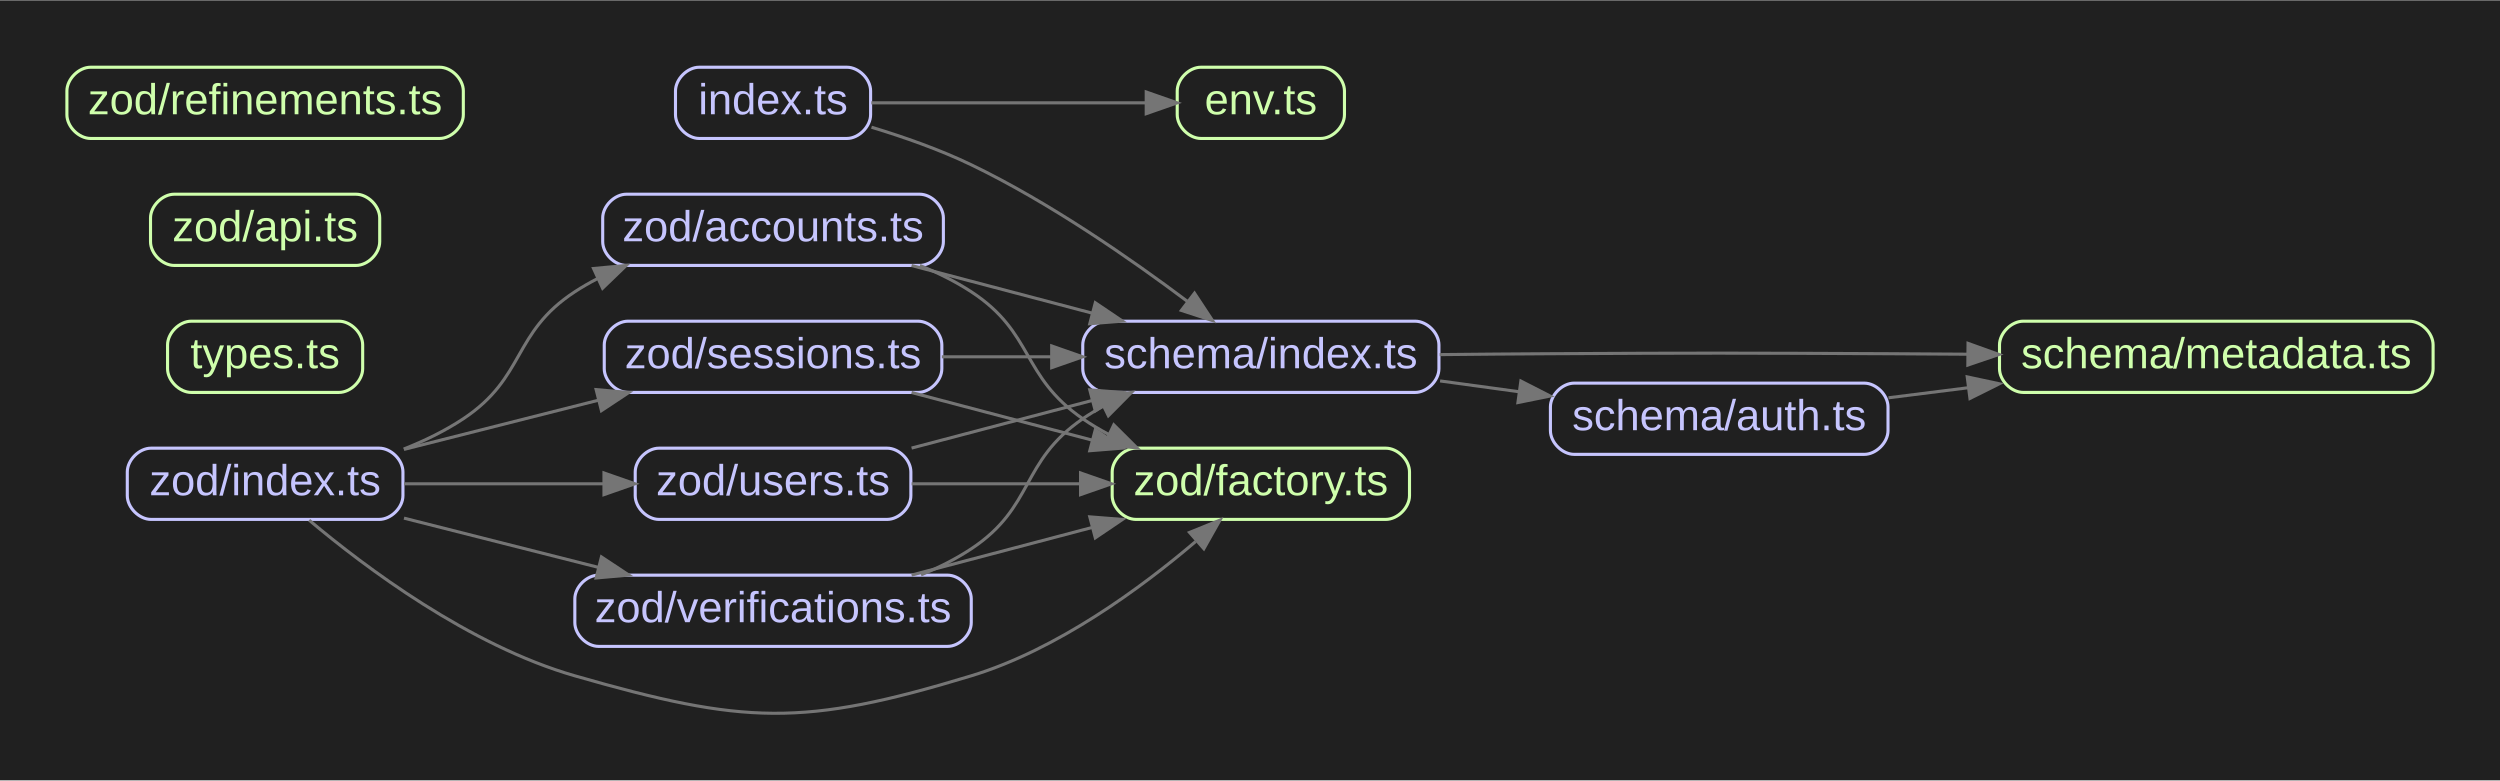
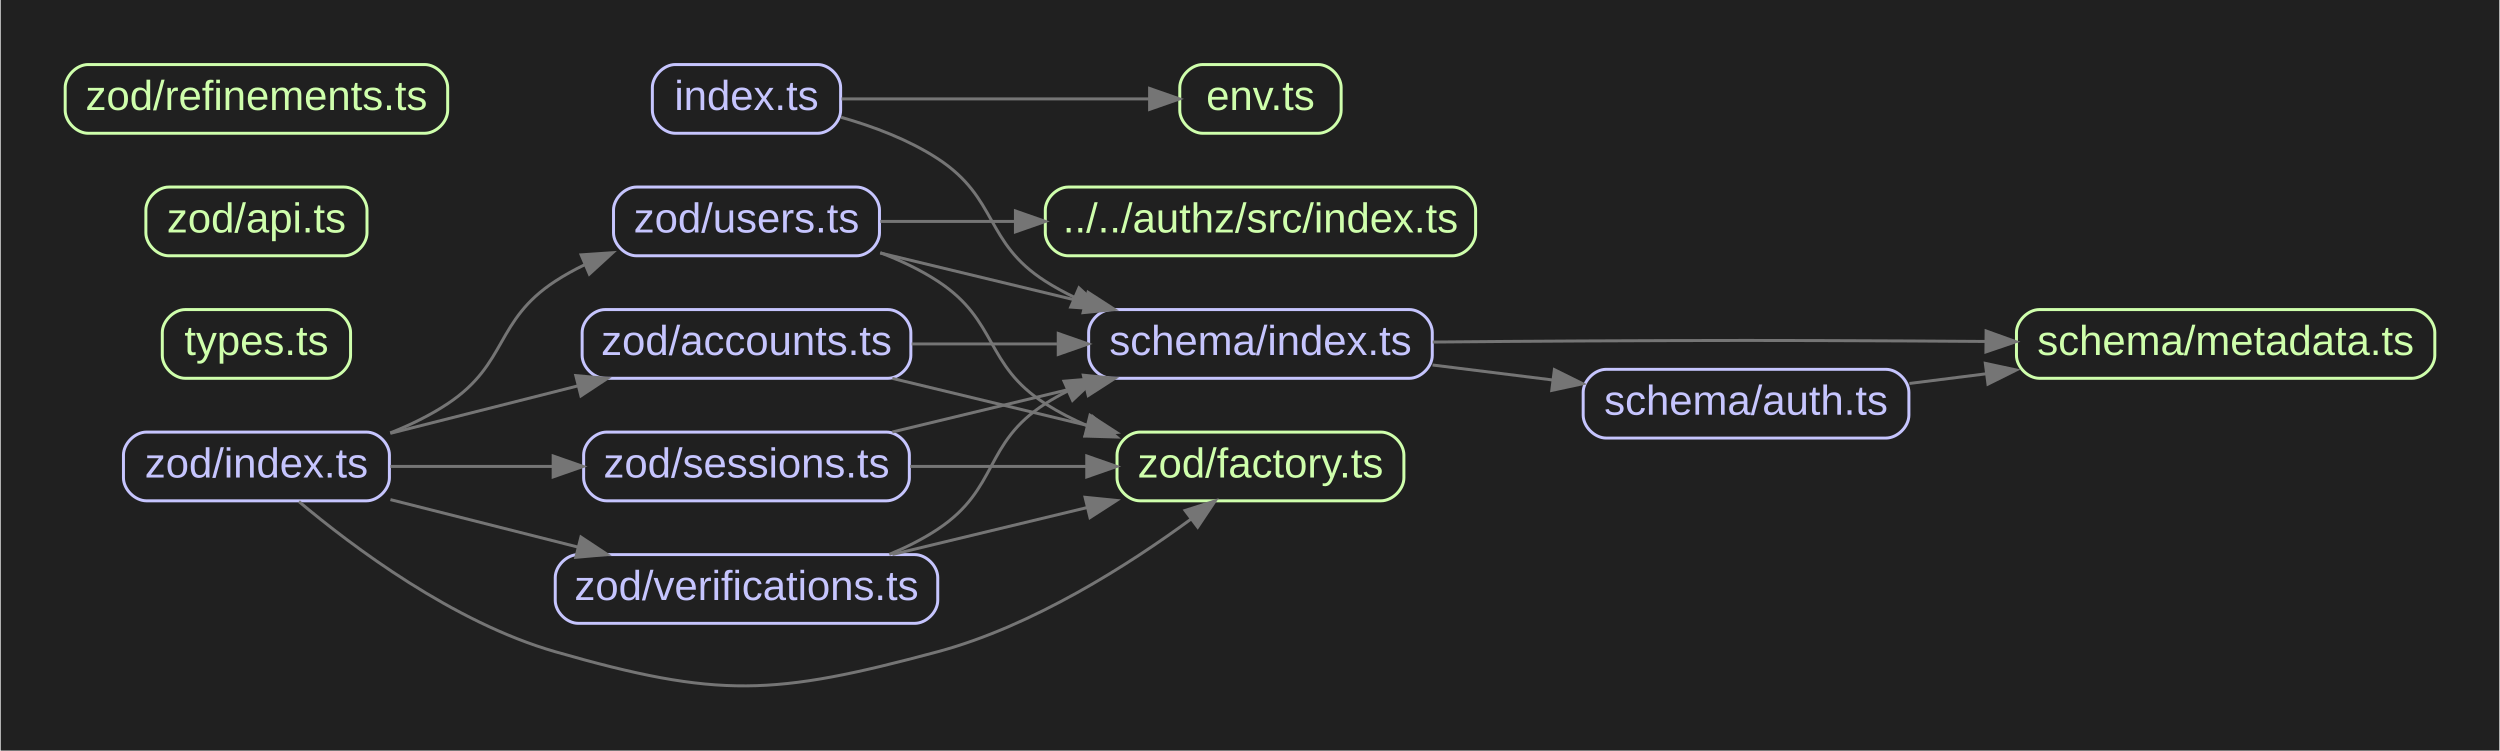
- <svg xmlns="http://www.w3.org/2000/svg" width="807pt" height="252pt" viewBox="0.00 0.00 807.20 251.85">
-   <g id="graph0" class="graph" transform="scale(1 1) rotate(0) translate(21.6 230.25)">
-     <polygon fill="#202020" stroke="transparent" points="-21.6,21.6 -21.6,-230.25 785.6,-230.25 785.6,21.6 -21.6,21.6" />
+ <svg xmlns="http://www.w3.org/2000/svg" width="836pt" height="251pt" viewBox="0.00 0.00 836.20 251.19">
+   <g id="graph0" class="graph" transform="scale(1 1) rotate(0) translate(21.6 229.59)">
+     <polygon fill="#202020" stroke="transparent" points="-21.6,21.6 -21.6,-229.59 814.6,-229.59 814.6,21.6 -21.6,21.6" />
    <g id="node1" class="node">
-       <path fill="none" stroke="#cfffac" d="M404.83,-208.65C404.83,-208.65 366.17,-208.65 366.17,-208.65 362.33,-208.65 358.5,-204.82 358.5,-200.98 358.5,-200.98 358.5,-193.32 358.5,-193.32 358.5,-189.48 362.33,-185.65 366.17,-185.65 366.17,-185.65 404.83,-185.65 404.83,-185.65 408.67,-185.65 412.5,-189.48 412.5,-193.32 412.5,-193.32 412.5,-200.98 412.5,-200.98 412.5,-204.82 408.67,-208.65 404.83,-208.65" />
-       <text text-anchor="middle" x="385.5" y="-193.45" font-family="Arial" font-size="14.00" fill="#cfffac">env.ts</text>
+       <path fill="none" stroke="#cfffac" d="M464.33,-166.99C464.33,-166.99 335.67,-166.99 335.67,-166.99 331.83,-166.99 328,-163.15 328,-159.32 328,-159.32 328,-151.65 328,-151.65 328,-147.82 331.83,-143.99 335.67,-143.99 335.67,-143.99 464.33,-143.99 464.33,-143.99 468.17,-143.99 472,-147.82 472,-151.65 472,-151.65 472,-159.32 472,-159.32 472,-163.15 468.17,-166.99 464.33,-166.99" />
+       <text text-anchor="middle" x="400" y="-151.79" font-family="Arial" font-size="14.00" fill="#cfffac">../../authz/src/index.ts</text>
    </g>
    <g id="node2" class="node">
-       <path fill="none" stroke="#c6c5fe" d="M251.83,-208.65C251.83,-208.65 204.17,-208.65 204.17,-208.65 200.33,-208.65 196.5,-204.82 196.5,-200.98 196.5,-200.98 196.5,-193.32 196.5,-193.32 196.5,-189.48 200.33,-185.65 204.17,-185.65 204.17,-185.65 251.83,-185.65 251.83,-185.65 255.67,-185.65 259.5,-189.48 259.5,-193.32 259.5,-193.32 259.5,-200.98 259.5,-200.98 259.5,-204.82 255.67,-208.65 251.83,-208.65" />
-       <text text-anchor="middle" x="228" y="-193.45" font-family="Arial" font-size="14.00" fill="#c6c5fe">index.ts</text>
+       <path fill="none" stroke="#cfffac" d="M419.33,-207.99C419.33,-207.99 380.67,-207.99 380.67,-207.99 376.83,-207.99 373,-204.15 373,-200.32 373,-200.32 373,-192.65 373,-192.65 373,-188.82 376.83,-184.99 380.67,-184.99 380.67,-184.99 419.33,-184.99 419.33,-184.99 423.17,-184.99 427,-188.82 427,-192.65 427,-192.65 427,-200.32 427,-200.32 427,-204.15 423.17,-207.99 419.33,-207.99" />
+       <text text-anchor="middle" x="400" y="-192.79" font-family="Arial" font-size="14.00" fill="#cfffac">env.ts</text>
+     </g>
+     <g id="node3" class="node">
+       <path fill="none" stroke="#c6c5fe" d="M251.83,-207.99C251.83,-207.99 204.17,-207.99 204.17,-207.99 200.33,-207.99 196.5,-204.15 196.5,-200.32 196.5,-200.32 196.5,-192.65 196.5,-192.65 196.5,-188.82 200.33,-184.99 204.17,-184.99 204.17,-184.99 251.83,-184.99 251.83,-184.99 255.67,-184.99 259.5,-188.82 259.5,-192.65 259.5,-192.65 259.5,-200.32 259.5,-200.32 259.5,-204.15 255.67,-207.99 251.83,-207.99" />
+       <text text-anchor="middle" x="228" y="-192.79" font-family="Arial" font-size="14.00" fill="#c6c5fe">index.ts</text>
    </g>
    <g id="edge1" class="edge">
-       <path fill="none" stroke="#757575" d="M259.72,-197.15C285.19,-197.15 321.46,-197.15 348.33,-197.15" />
-       <polygon fill="#757575" stroke="#757575" points="348.49,-200.65 358.49,-197.15 348.49,-193.65 348.49,-200.65" />
+       <path fill="none" stroke="#757575" d="M259.79,-196.49C288.72,-196.49 332.03,-196.49 362.64,-196.49" />
+       <polygon fill="#757575" stroke="#757575" points="362.9,-199.99 372.9,-196.49 362.9,-192.99 362.9,-199.99" />
    </g>
-     <g id="node3" class="node">
-       <path fill="none" stroke="#c6c5fe" d="M435.33,-126.65C435.33,-126.65 335.67,-126.65 335.67,-126.65 331.83,-126.65 328,-122.82 328,-118.98 328,-118.98 328,-111.32 328,-111.32 328,-107.48 331.83,-103.65 335.67,-103.65 335.67,-103.65 435.33,-103.65 435.33,-103.65 439.17,-103.65 443,-107.48 443,-111.32 443,-111.32 443,-118.98 443,-118.98 443,-122.82 439.17,-126.65 435.33,-126.65" />
-       <text text-anchor="middle" x="385.5" y="-111.45" font-family="Arial" font-size="14.00" fill="#c6c5fe">schema/index.ts</text>
+     <g id="node4" class="node">
+       <path fill="none" stroke="#c6c5fe" d="M449.83,-125.99C449.83,-125.99 350.17,-125.99 350.17,-125.99 346.33,-125.99 342.5,-122.15 342.5,-118.32 342.5,-118.32 342.5,-110.65 342.5,-110.65 342.5,-106.82 346.33,-102.99 350.17,-102.99 350.17,-102.99 449.83,-102.99 449.83,-102.99 453.67,-102.99 457.5,-106.82 457.5,-110.65 457.5,-110.65 457.5,-118.32 457.5,-118.32 457.5,-122.15 453.67,-125.99 449.83,-125.99" />
+       <text text-anchor="middle" x="400" y="-110.79" font-family="Arial" font-size="14.00" fill="#c6c5fe">schema/index.ts</text>
    </g>
    <g id="edge2" class="edge">
-       <path fill="none" stroke="#757575" d="M259.79,-189.28C270.26,-186.11 281.87,-182.03 292,-177.15 317.3,-164.96 343.66,-146.65 361.74,-133.08" />
-       <polygon fill="#757575" stroke="#757575" points="364.08,-135.7 369.91,-126.85 359.84,-130.13 364.08,-135.7" />
+       <path fill="none" stroke="#757575" d="M259.65,-190.34C270.44,-187.28 282.3,-182.83 292,-176.49 312.3,-163.22 307.57,-148.55 328,-135.49 331.11,-133.5 334.41,-131.7 337.82,-130.06" />
+       <polygon fill="#757575" stroke="#757575" points="339.26,-133.25 347.07,-126.09 336.5,-126.82 339.26,-133.25" />
    </g>
-     <g id="node4" class="node">
-       <path fill="none" stroke="#c6c5fe" d="M580.33,-106.65C580.33,-106.65 486.67,-106.65 486.67,-106.65 482.83,-106.65 479,-102.82 479,-98.98 479,-98.98 479,-91.32 479,-91.32 479,-87.48 482.83,-83.65 486.67,-83.65 486.67,-83.65 580.33,-83.65 580.33,-83.65 584.17,-83.65 588,-87.48 588,-91.32 588,-91.32 588,-98.98 588,-98.98 588,-102.82 584.17,-106.65 580.33,-106.65" />
-       <text text-anchor="middle" x="533.5" y="-91.45" font-family="Arial" font-size="14.00" fill="#c6c5fe">schema/auth.ts</text>
+     <g id="node5" class="node">
+       <path fill="none" stroke="#c6c5fe" d="M609.33,-105.99C609.33,-105.99 515.67,-105.99 515.67,-105.99 511.83,-105.99 508,-102.15 508,-98.32 508,-98.32 508,-90.65 508,-90.65 508,-86.82 511.83,-82.99 515.67,-82.99 515.67,-82.99 609.33,-82.99 609.33,-82.99 613.17,-82.99 617,-86.82 617,-90.65 617,-90.65 617,-98.32 617,-98.32 617,-102.15 613.17,-105.99 609.33,-105.99" />
+       <text text-anchor="middle" x="562.5" y="-90.79" font-family="Arial" font-size="14.00" fill="#c6c5fe">schema/auth.ts</text>
    </g>
    <g id="edge3" class="edge">
-       <path fill="none" stroke="#757575" d="M443.37,-107.36C451.68,-106.22 460.28,-105.04 468.72,-103.89" />
-       <polygon fill="#757575" stroke="#757575" points="469.46,-107.32 478.9,-102.49 468.51,-100.38 469.46,-107.32" />
+       <path fill="none" stroke="#757575" d="M457.59,-107.44C470.6,-105.81 484.53,-104.08 497.83,-102.42" />
+       <polygon fill="#757575" stroke="#757575" points="498.36,-105.88 507.85,-101.17 497.49,-98.94 498.36,-105.88" />
    </g>
-     <g id="node5" class="node">
-       <path fill="none" stroke="#cfffac" d="M756.33,-126.65C756.33,-126.65 631.67,-126.65 631.67,-126.65 627.83,-126.65 624,-122.82 624,-118.98 624,-118.98 624,-111.32 624,-111.32 624,-107.48 627.83,-103.65 631.67,-103.65 631.67,-103.65 756.33,-103.65 756.33,-103.65 760.17,-103.65 764,-107.48 764,-111.32 764,-111.32 764,-118.98 764,-118.98 764,-122.82 760.17,-126.65 756.33,-126.65" />
-       <text text-anchor="middle" x="694" y="-111.45" font-family="Arial" font-size="14.00" fill="#cfffac">schema/metadata.ts</text>
+     <g id="node6" class="node">
+       <path fill="none" stroke="#cfffac" d="M785.33,-125.99C785.33,-125.99 660.67,-125.99 660.67,-125.99 656.83,-125.99 653,-122.15 653,-118.32 653,-118.32 653,-110.65 653,-110.65 653,-106.82 656.83,-102.99 660.67,-102.99 660.67,-102.99 785.33,-102.99 785.33,-102.99 789.17,-102.99 793,-106.82 793,-110.65 793,-110.65 793,-118.32 793,-118.32 793,-122.15 789.17,-125.99 785.33,-125.99" />
+       <text text-anchor="middle" x="723" y="-110.79" font-family="Arial" font-size="14.00" fill="#cfffac">schema/metadata.ts</text>
    </g>
    <g id="edge4" class="edge">
-       <path fill="none" stroke="#757575" d="M443.24,-115.86C455.06,-115.98 467.44,-116.09 479,-116.15 527.44,-116.41 539.56,-116.38 588,-116.15 596.32,-116.11 605.01,-116.05 613.68,-115.99" />
-       <polygon fill="#757575" stroke="#757575" points="613.84,-119.49 623.81,-115.9 613.78,-112.49 613.84,-119.49" />
+       <path fill="none" stroke="#757575" d="M457.64,-115.12C473.9,-115.27 491.65,-115.41 508,-115.49 556.44,-115.71 568.56,-115.72 617,-115.49 625.32,-115.45 634.01,-115.39 642.68,-115.32" />
+       <polygon fill="#757575" stroke="#757575" points="642.84,-118.82 652.81,-115.24 642.78,-111.82 642.84,-118.82" />
    </g>
    <g id="edge5" class="edge">
-       <path fill="none" stroke="#757575" d="M588.16,-101.92C596.42,-102.96 605.1,-104.06 613.78,-105.15" />
-       <polygon fill="#757575" stroke="#757575" points="613.58,-108.66 623.94,-106.44 614.46,-101.71 613.58,-108.66" />
-     </g>
-     <g id="node6" class="node">
-       <path fill="none" stroke="#cfffac" d="M87.83,-126.65C87.83,-126.65 40.17,-126.65 40.17,-126.65 36.33,-126.65 32.5,-122.82 32.5,-118.98 32.5,-118.98 32.5,-111.32 32.5,-111.32 32.5,-107.48 36.33,-103.65 40.17,-103.65 40.17,-103.65 87.83,-103.65 87.83,-103.65 91.67,-103.65 95.5,-107.48 95.5,-111.32 95.5,-111.32 95.5,-118.98 95.5,-118.98 95.5,-122.82 91.67,-126.65 87.83,-126.65" />
-       <text text-anchor="middle" x="64" y="-111.45" font-family="Arial" font-size="14.00" fill="#cfffac">types.ts</text>
+       <path fill="none" stroke="#757575" d="M617.16,-101.26C625.42,-102.3 634.1,-103.4 642.78,-104.49" />
+       <polygon fill="#757575" stroke="#757575" points="642.58,-107.99 652.94,-105.77 643.46,-101.05 642.58,-107.99" />
    </g>
    <g id="node7" class="node">
-       <path fill="none" stroke="#c6c5fe" d="M275.33,-167.65C275.33,-167.65 180.67,-167.65 180.67,-167.65 176.83,-167.65 173,-163.82 173,-159.98 173,-159.98 173,-152.32 173,-152.32 173,-148.48 176.83,-144.65 180.67,-144.65 180.67,-144.65 275.33,-144.65 275.33,-144.65 279.17,-144.65 283,-148.48 283,-152.32 283,-152.32 283,-159.98 283,-159.98 283,-163.82 279.17,-167.65 275.33,-167.65" />
-       <text text-anchor="middle" x="228" y="-152.45" font-family="Arial" font-size="14.00" fill="#c6c5fe">zod/accounts.ts</text>
+       <path fill="none" stroke="#cfffac" d="M87.83,-125.99C87.83,-125.99 40.17,-125.99 40.17,-125.99 36.33,-125.99 32.5,-122.15 32.5,-118.32 32.5,-118.32 32.5,-110.65 32.5,-110.65 32.5,-106.82 36.33,-102.99 40.17,-102.99 40.17,-102.99 87.83,-102.99 87.83,-102.99 91.67,-102.99 95.5,-106.82 95.5,-110.65 95.5,-110.65 95.5,-118.32 95.5,-118.32 95.5,-122.15 91.67,-125.99 87.83,-125.99" />
+       <text text-anchor="middle" x="64" y="-110.79" font-family="Arial" font-size="14.00" fill="#cfffac">types.ts</text>
+     </g>
+     <g id="node8" class="node">
+       <path fill="none" stroke="#c6c5fe" d="M275.33,-125.99C275.33,-125.99 180.67,-125.99 180.67,-125.99 176.83,-125.99 173,-122.15 173,-118.32 173,-118.32 173,-110.65 173,-110.65 173,-106.82 176.83,-102.99 180.67,-102.99 180.67,-102.99 275.33,-102.99 275.33,-102.99 279.17,-102.99 283,-106.82 283,-110.65 283,-110.65 283,-118.32 283,-118.32 283,-122.15 279.17,-125.99 275.33,-125.99" />
+       <text text-anchor="middle" x="228" y="-110.79" font-family="Arial" font-size="14.00" fill="#c6c5fe">zod/accounts.ts</text>
    </g>
    <g id="edge6" class="edge">
-       <path fill="none" stroke="#757575" d="M272.73,-144.62C290.86,-139.84 312.06,-134.25 331.1,-129.23" />
-       <polygon fill="#757575" stroke="#757575" points="332.05,-132.6 340.83,-126.67 330.27,-125.83 332.05,-132.6" />
+       <path fill="none" stroke="#757575" d="M283.26,-114.49C298.72,-114.49 315.75,-114.49 331.89,-114.49" />
+       <polygon fill="#757575" stroke="#757575" points="332.33,-117.99 342.33,-114.49 332.33,-110.99 332.33,-117.99" />
    </g>
-     <g id="node8" class="node">
-       <path fill="none" stroke="#cfffac" d="M425.83,-85.65C425.83,-85.65 345.17,-85.65 345.17,-85.65 341.33,-85.65 337.5,-81.82 337.5,-77.98 337.5,-77.98 337.5,-70.32 337.5,-70.32 337.5,-66.48 341.33,-62.65 345.17,-62.65 345.17,-62.65 425.83,-62.65 425.83,-62.65 429.67,-62.65 433.5,-66.48 433.5,-70.32 433.5,-70.32 433.5,-77.98 433.5,-77.98 433.5,-81.82 429.67,-85.65 425.83,-85.65" />
-       <text text-anchor="middle" x="385.5" y="-70.45" font-family="Arial" font-size="14.00" fill="#cfffac">zod/factory.ts</text>
+     <g id="node9" class="node">
+       <path fill="none" stroke="#cfffac" d="M440.33,-84.99C440.33,-84.99 359.67,-84.99 359.67,-84.99 355.83,-84.99 352,-81.15 352,-77.32 352,-77.32 352,-69.65 352,-69.65 352,-65.82 355.83,-61.99 359.67,-61.99 359.67,-61.99 440.33,-61.99 440.33,-61.99 444.17,-61.99 448,-65.82 448,-69.65 448,-69.65 448,-77.32 448,-77.32 448,-81.15 444.17,-84.99 440.33,-84.99" />
+       <text text-anchor="middle" x="400" y="-69.79" font-family="Arial" font-size="14.00" fill="#cfffac">zod/factory.ts</text>
    </g>
    <g id="edge7" class="edge">
-       <path fill="none" stroke="#757575" d="M275.41,-144.64C281.23,-142.28 286.91,-139.48 292,-136.15 312.3,-122.89 308.03,-108.9 328,-95.15 330.67,-93.31 333.53,-91.61 336.48,-90.04" />
-       <polygon fill="#757575" stroke="#757575" points="338.02,-93.18 345.54,-85.71 335.01,-86.86 338.02,-93.18" />
-     </g>
-     <g id="node9" class="node">
-       <path fill="none" stroke="#cfffac" d="M93.33,-167.65C93.33,-167.65 34.67,-167.65 34.67,-167.65 30.83,-167.65 27,-163.82 27,-159.98 27,-159.98 27,-152.32 27,-152.32 27,-148.48 30.83,-144.65 34.67,-144.65 34.67,-144.65 93.33,-144.65 93.33,-144.65 97.17,-144.65 101,-148.48 101,-152.32 101,-152.32 101,-159.98 101,-159.98 101,-163.82 97.17,-167.65 93.33,-167.65" />
-       <text text-anchor="middle" x="64" y="-152.45" font-family="Arial" font-size="14.00" fill="#cfffac">zod/api.ts</text>
+       <path fill="none" stroke="#757575" d="M276.81,-102.96C297.07,-98.07 320.84,-92.34 342.01,-87.23" />
+       <polygon fill="#757575" stroke="#757575" points="342.95,-90.61 351.85,-84.86 341.3,-83.8 342.95,-90.61" />
    </g>
    <g id="node10" class="node">
-       <path fill="none" stroke="#c6c5fe" d="M100.83,-85.65C100.83,-85.65 27.17,-85.65 27.17,-85.65 23.33,-85.65 19.5,-81.82 19.5,-77.98 19.5,-77.98 19.5,-70.32 19.5,-70.32 19.5,-66.48 23.33,-62.65 27.17,-62.65 27.17,-62.65 100.83,-62.65 100.83,-62.65 104.67,-62.65 108.5,-66.48 108.5,-70.32 108.5,-70.32 108.5,-77.98 108.5,-77.98 108.5,-81.82 104.67,-85.65 100.83,-85.65" />
-       <text text-anchor="middle" x="64" y="-70.45" font-family="Arial" font-size="14.00" fill="#c6c5fe">zod/index.ts</text>
+       <path fill="none" stroke="#cfffac" d="M93.33,-166.99C93.33,-166.99 34.67,-166.99 34.67,-166.99 30.83,-166.99 27,-163.15 27,-159.32 27,-159.32 27,-151.65 27,-151.65 27,-147.82 30.83,-143.99 34.67,-143.99 34.67,-143.99 93.33,-143.99 93.33,-143.99 97.17,-143.99 101,-147.82 101,-151.65 101,-151.65 101,-159.32 101,-159.32 101,-163.15 97.17,-166.99 93.33,-166.99" />
+       <text text-anchor="middle" x="64" y="-151.79" font-family="Arial" font-size="14.00" fill="#cfffac">zod/api.ts</text>
+     </g>
+     <g id="node11" class="node">
+       <path fill="none" stroke="#c6c5fe" d="M100.83,-84.99C100.83,-84.99 27.17,-84.99 27.17,-84.99 23.33,-84.99 19.5,-81.15 19.5,-77.32 19.5,-77.32 19.5,-69.65 19.5,-69.65 19.5,-65.82 23.33,-61.99 27.17,-61.99 27.17,-61.99 100.83,-61.99 100.83,-61.99 104.67,-61.99 108.5,-65.82 108.5,-69.65 108.5,-69.65 108.5,-77.32 108.5,-77.32 108.5,-81.15 104.67,-84.99 100.83,-84.99" />
+       <text text-anchor="middle" x="64" y="-69.79" font-family="Arial" font-size="14.00" fill="#c6c5fe">zod/index.ts</text>
    </g>
    <g id="edge8" class="edge">
-       <path fill="none" stroke="#757575" d="M108.77,-85.37C115.5,-88.03 122.14,-91.26 128,-95.15 148.2,-108.56 143.7,-122.89 164,-136.15 166.31,-137.66 168.74,-139.06 171.24,-140.36" />
-       <polygon fill="#757575" stroke="#757575" points="170.04,-143.66 180.59,-144.64 172.96,-137.29 170.04,-143.66" />
+       <path fill="none" stroke="#757575" d="M108.84,-84.58C128.17,-89.47 151.1,-95.28 171.59,-100.46" />
+       <polygon fill="#757575" stroke="#757575" points="170.88,-103.89 181.43,-102.95 172.59,-97.11 170.88,-103.89" />
    </g>
    <g id="edge9" class="edge">
-       <path fill="none" stroke="#757575" d="M78.22,-62.4C96.15,-47.32 129.89,-21.95 164,-12.15 218.68,3.56 237.57,4.4 292,-12.15 319.82,-20.61 346.87,-40.53 364.46,-55.52" />
-       <polygon fill="#757575" stroke="#757575" points="362.48,-58.44 372.3,-62.41 367.1,-53.18 362.48,-58.44" />
+       <path fill="none" stroke="#757575" d="M78.22,-61.74C96.15,-46.66 129.89,-21.29 164,-11.49 218.68,4.22 237.06,3.28 292,-11.49 323.93,-20.07 356.17,-40.76 376.78,-55.89" />
+       <polygon fill="#757575" stroke="#757575" points="374.78,-58.76 384.87,-61.98 378.99,-53.17 374.78,-58.76" />
    </g>
-     <g id="node11" class="node">
-       <path fill="none" stroke="#c6c5fe" d="M274.83,-126.65C274.83,-126.65 181.17,-126.65 181.17,-126.65 177.33,-126.65 173.5,-122.82 173.5,-118.98 173.5,-118.98 173.5,-111.32 173.5,-111.32 173.5,-107.48 177.33,-103.65 181.17,-103.65 181.17,-103.65 274.83,-103.65 274.83,-103.65 278.67,-103.65 282.5,-107.48 282.5,-111.32 282.5,-111.32 282.5,-118.98 282.5,-118.98 282.5,-122.82 278.67,-126.65 274.83,-126.65" />
-       <text text-anchor="middle" x="228" y="-111.45" font-family="Arial" font-size="14.00" fill="#c6c5fe">zod/sessions.ts</text>
+     <g id="node12" class="node">
+       <path fill="none" stroke="#c6c5fe" d="M274.83,-84.99C274.83,-84.99 181.17,-84.99 181.17,-84.99 177.33,-84.99 173.5,-81.15 173.5,-77.32 173.5,-77.32 173.5,-69.65 173.5,-69.65 173.5,-65.82 177.33,-61.99 181.17,-61.99 181.17,-61.99 274.83,-61.99 274.83,-61.99 278.67,-61.99 282.5,-65.82 282.5,-69.65 282.5,-69.65 282.5,-77.32 282.5,-77.32 282.5,-81.15 278.67,-84.99 274.83,-84.99" />
+       <text text-anchor="middle" x="228" y="-69.79" font-family="Arial" font-size="14.00" fill="#c6c5fe">zod/sessions.ts</text>
    </g>
    <g id="edge10" class="edge">
-       <path fill="none" stroke="#757575" d="M108.84,-85.25C128.17,-90.14 151.1,-95.94 171.59,-101.13" />
-       <polygon fill="#757575" stroke="#757575" points="170.88,-104.56 181.43,-103.62 172.59,-97.77 170.88,-104.56" />
+       <path fill="none" stroke="#757575" d="M108.84,-73.49C125.52,-73.49 144.89,-73.49 163.06,-73.49" />
+       <polygon fill="#757575" stroke="#757575" points="163.3,-76.99 173.3,-73.49 163.3,-69.99 163.3,-76.99" />
    </g>
-     <g id="node12" class="node">
-       <path fill="none" stroke="#c6c5fe" d="M264.83,-85.65C264.83,-85.65 191.17,-85.65 191.17,-85.65 187.33,-85.65 183.5,-81.82 183.5,-77.98 183.5,-77.98 183.5,-70.32 183.5,-70.32 183.5,-66.48 187.33,-62.65 191.17,-62.65 191.17,-62.65 264.83,-62.65 264.83,-62.65 268.67,-62.65 272.5,-66.48 272.5,-70.32 272.5,-70.32 272.5,-77.98 272.5,-77.98 272.5,-81.82 268.67,-85.65 264.83,-85.65" />
-       <text text-anchor="middle" x="228" y="-70.45" font-family="Arial" font-size="14.00" fill="#c6c5fe">zod/users.ts</text>
+     <g id="node13" class="node">
+       <path fill="none" stroke="#c6c5fe" d="M264.83,-166.99C264.83,-166.99 191.17,-166.99 191.17,-166.99 187.33,-166.99 183.5,-163.15 183.5,-159.32 183.5,-159.32 183.5,-151.65 183.5,-151.65 183.5,-147.82 187.33,-143.99 191.17,-143.99 191.17,-143.99 264.83,-143.99 264.83,-143.99 268.67,-143.99 272.5,-147.82 272.5,-151.65 272.5,-151.65 272.5,-159.32 272.5,-159.32 272.5,-163.15 268.67,-166.99 264.83,-166.99" />
+       <text text-anchor="middle" x="228" y="-151.79" font-family="Arial" font-size="14.00" fill="#c6c5fe">zod/users.ts</text>
    </g>
    <g id="edge11" class="edge">
-       <path fill="none" stroke="#757575" d="M108.84,-74.15C128.73,-74.15 152.44,-74.15 173.38,-74.15" />
-       <polygon fill="#757575" stroke="#757575" points="173.41,-77.65 183.41,-74.15 173.41,-70.65 173.41,-77.65" />
+       <path fill="none" stroke="#757575" d="M108.77,-84.71C115.5,-87.37 122.14,-90.6 128,-94.49 148.2,-107.9 143.7,-122.22 164,-135.49 167.11,-137.52 170.45,-139.36 173.9,-141.02" />
+       <polygon fill="#757575" stroke="#757575" points="172.66,-144.3 183.23,-145.02 175.41,-137.86 172.66,-144.3" />
    </g>
-     <g id="node13" class="node">
-       <path fill="none" stroke="#c6c5fe" d="M284.33,-44.65C284.33,-44.65 171.67,-44.65 171.67,-44.65 167.83,-44.65 164,-40.82 164,-36.98 164,-36.98 164,-29.32 164,-29.32 164,-25.48 167.83,-21.65 171.67,-21.65 171.67,-21.65 284.33,-21.65 284.33,-21.65 288.17,-21.65 292,-25.48 292,-29.32 292,-29.32 292,-36.98 292,-36.98 292,-40.82 288.17,-44.65 284.33,-44.65" />
-       <text text-anchor="middle" x="228" y="-29.45" font-family="Arial" font-size="14.00" fill="#c6c5fe">zod/verifications.ts</text>
+     <g id="node14" class="node">
+       <path fill="none" stroke="#c6c5fe" d="M284.33,-43.99C284.33,-43.99 171.67,-43.99 171.67,-43.99 167.83,-43.99 164,-40.15 164,-36.32 164,-36.32 164,-28.65 164,-28.65 164,-24.82 167.83,-20.99 171.67,-20.99 171.67,-20.99 284.33,-20.99 284.33,-20.99 288.17,-20.99 292,-24.82 292,-28.65 292,-28.65 292,-36.32 292,-36.32 292,-40.15 288.17,-43.99 284.33,-43.99" />
+       <text text-anchor="middle" x="228" y="-28.79" font-family="Arial" font-size="14.00" fill="#c6c5fe">zod/verifications.ts</text>
    </g>
    <g id="edge12" class="edge">
-       <path fill="none" stroke="#757575" d="M108.84,-63.06C128.17,-58.16 151.1,-52.36 171.59,-47.17" />
-       <polygon fill="#757575" stroke="#757575" points="172.59,-50.53 181.43,-44.68 170.88,-43.74 172.59,-50.53" />
+       <path fill="none" stroke="#757575" d="M108.84,-62.39C128.17,-57.5 151.1,-51.7 171.59,-46.51" />
+       <polygon fill="#757575" stroke="#757575" points="172.59,-49.87 181.43,-44.02 170.88,-43.08 172.59,-49.87" />
    </g>
    <g id="edge13" class="edge">
-       <path fill="none" stroke="#757575" d="M282.51,-115.15C293.86,-115.15 305.97,-115.15 317.74,-115.15" />
-       <polygon fill="#757575" stroke="#757575" points="317.97,-118.65 327.97,-115.15 317.97,-111.65 317.97,-118.65" />
+       <path fill="none" stroke="#757575" d="M276.81,-85.02C296.9,-89.86 320.45,-95.54 341.48,-100.61" />
+       <polygon fill="#757575" stroke="#757575" points="340.72,-104.03 351.26,-102.97 342.36,-97.23 340.72,-104.03" />
    </g>
    <g id="edge14" class="edge">
-       <path fill="none" stroke="#757575" d="M272.73,-103.62C290.86,-98.84 312.06,-93.25 331.1,-88.23" />
-       <polygon fill="#757575" stroke="#757575" points="332.05,-91.6 340.83,-85.67 330.27,-84.83 332.05,-91.6" />
+       <path fill="none" stroke="#757575" d="M282.79,-73.49C301.59,-73.49 322.75,-73.49 341.82,-73.49" />
+       <polygon fill="#757575" stroke="#757575" points="341.87,-76.99 351.87,-73.49 341.87,-69.99 341.87,-76.99" />
    </g>
    <g id="edge15" class="edge">
-       <path fill="none" stroke="#757575" d="M272.73,-85.68C290.86,-90.46 312.06,-96.05 331.1,-101.07" />
-       <polygon fill="#757575" stroke="#757575" points="330.27,-104.47 340.83,-103.64 332.05,-97.7 330.27,-104.47" />
+       <path fill="none" stroke="#757575" d="M272.78,-155.49C286.58,-155.49 302.29,-155.49 317.83,-155.49" />
+       <polygon fill="#757575" stroke="#757575" points="318,-158.99 328,-155.49 318,-151.99 318,-158.99" />
    </g>
    <g id="edge16" class="edge">
-       <path fill="none" stroke="#757575" d="M272.73,-74.15C289.63,-74.15 309.2,-74.15 327.2,-74.15" />
-       <polygon fill="#757575" stroke="#757575" points="327.29,-77.65 337.29,-74.15 327.29,-70.65 327.29,-77.65" />
+       <path fill="none" stroke="#757575" d="M272.78,-144.93C293.69,-139.89 318.99,-133.78 341.43,-128.37" />
+       <polygon fill="#757575" stroke="#757575" points="342.29,-131.77 351.19,-126.02 340.64,-124.96 342.29,-131.77" />
    </g>
    <g id="edge17" class="edge">
-       <path fill="none" stroke="#757575" d="M275.78,-44.74C281.47,-47.08 287.02,-49.86 292,-53.15 312.5,-66.72 307.73,-81.24 328,-95.15 330.1,-96.59 332.32,-97.94 334.61,-99.2" />
-       <polygon fill="#757575" stroke="#757575" points="333.2,-102.41 343.73,-103.64 336.27,-96.12 333.2,-102.41" />
+       <path fill="none" stroke="#757575" d="M272.77,-145.02C279.5,-142.46 286.14,-139.32 292,-135.49 312.3,-122.22 307.57,-107.55 328,-94.49 332.42,-91.66 337.24,-89.2 342.21,-87.06" />
+       <polygon fill="#757575" stroke="#757575" points="343.83,-90.19 351.91,-83.34 341.32,-83.66 343.83,-90.19" />
    </g>
    <g id="edge18" class="edge">
-       <path fill="none" stroke="#757575" d="M272.73,-44.68C290.86,-49.46 312.06,-55.05 331.1,-60.07" />
-       <polygon fill="#757575" stroke="#757575" points="330.27,-63.47 340.83,-62.64 332.05,-56.7 330.27,-63.47" />
+       <path fill="none" stroke="#757575" d="M275.78,-44.07C281.47,-46.41 287.02,-49.19 292,-52.49 312.5,-66.06 307.28,-81.25 328,-94.49 330.43,-96.04 332.98,-97.47 335.61,-98.79" />
+       <polygon fill="#757575" stroke="#757575" points="334.25,-102.02 344.81,-102.89 337.1,-95.62 334.25,-102.02" />
    </g>
-     <g id="node14" class="node">
-       <path fill="none" stroke="#cfffac" d="M120.33,-208.65C120.33,-208.65 7.67,-208.65 7.67,-208.65 3.83,-208.65 0,-204.82 0,-200.98 0,-200.98 0,-193.32 0,-193.32 0,-189.48 3.83,-185.65 7.67,-185.65 7.67,-185.65 120.33,-185.65 120.33,-185.65 124.17,-185.65 128,-189.48 128,-193.32 128,-193.32 128,-200.98 128,-200.98 128,-204.82 124.17,-208.65 120.33,-208.65" />
-       <text text-anchor="middle" x="64" y="-193.45" font-family="Arial" font-size="14.00" fill="#cfffac">zod/refinements.ts</text>
+     <g id="edge19" class="edge">
+       <path fill="none" stroke="#757575" d="M276.81,-44.02C297.07,-48.9 320.84,-54.64 342.01,-59.74" />
+       <polygon fill="#757575" stroke="#757575" points="341.3,-63.17 351.85,-62.11 342.95,-56.37 341.3,-63.17" />
+     </g>
+     <g id="node15" class="node">
+       <path fill="none" stroke="#cfffac" d="M120.33,-207.99C120.33,-207.99 7.67,-207.99 7.67,-207.99 3.83,-207.99 0,-204.15 0,-200.32 0,-200.32 0,-192.65 0,-192.65 0,-188.82 3.83,-184.99 7.67,-184.99 7.67,-184.99 120.33,-184.99 120.33,-184.99 124.17,-184.99 128,-188.82 128,-192.65 128,-192.65 128,-200.32 128,-200.32 128,-204.15 124.17,-207.99 120.33,-207.99" />
+       <text text-anchor="middle" x="64" y="-192.79" font-family="Arial" font-size="14.00" fill="#cfffac">zod/refinements.ts</text>
    </g>
  </g>
</svg>
